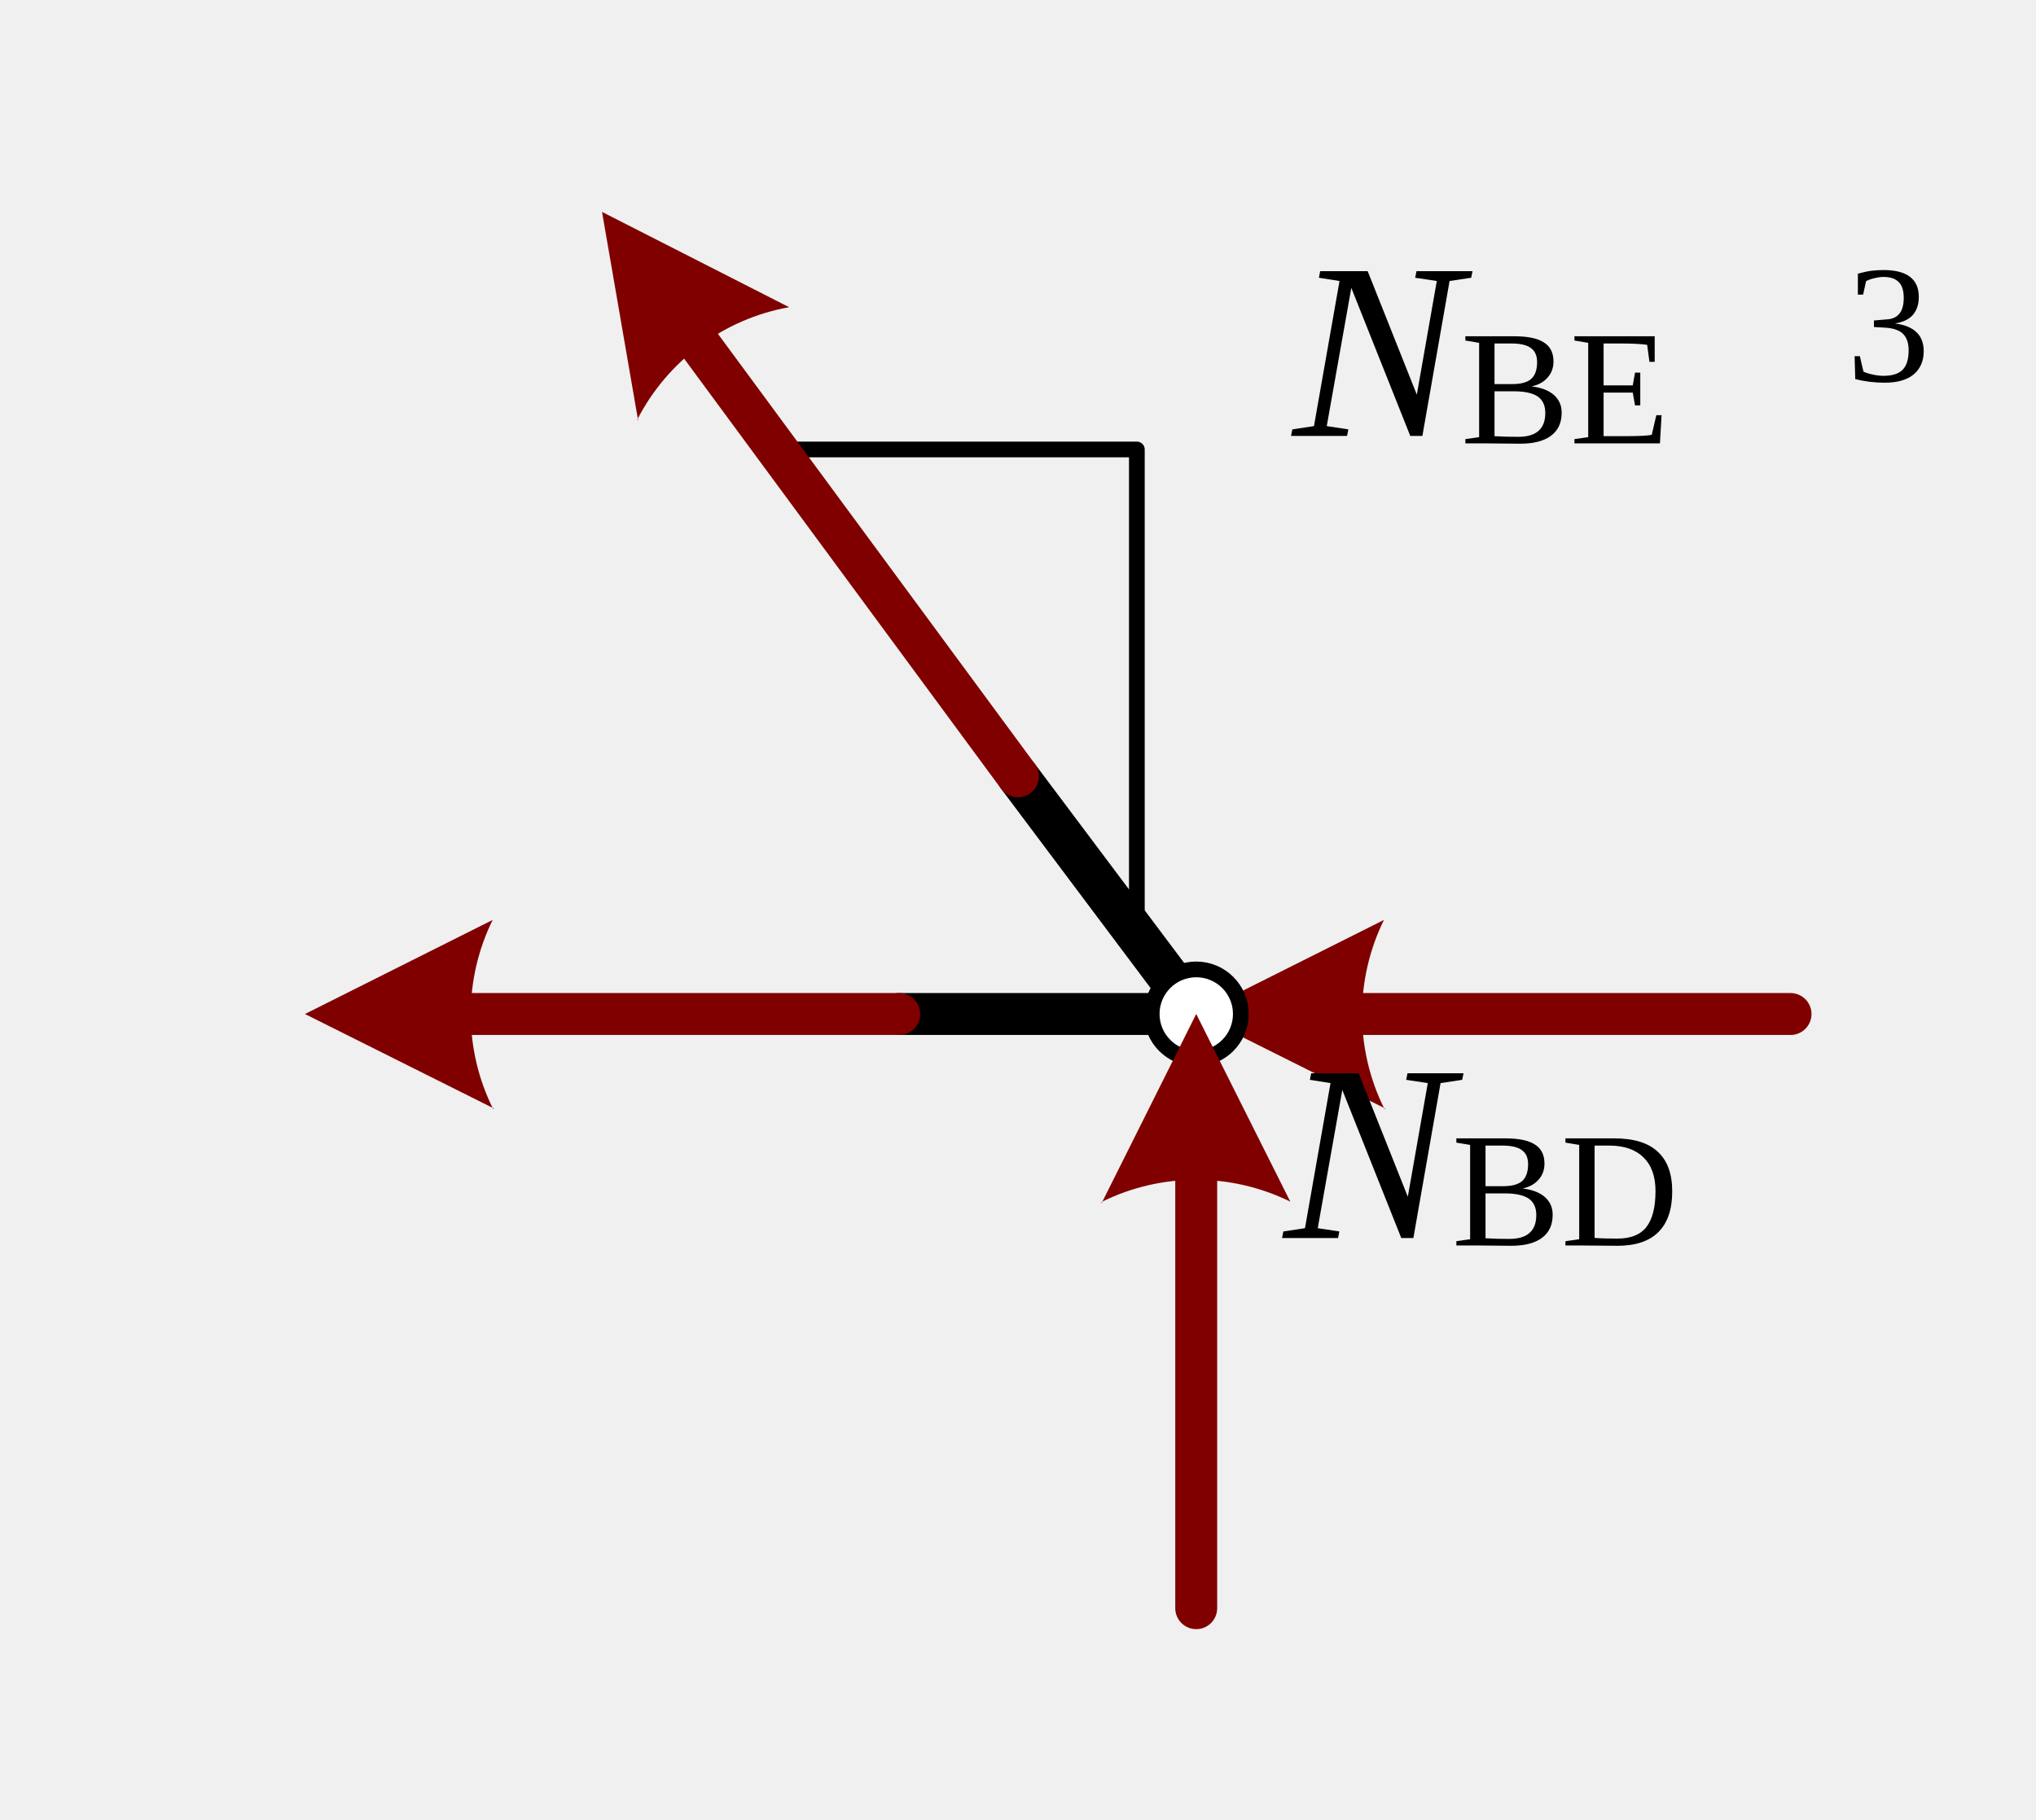
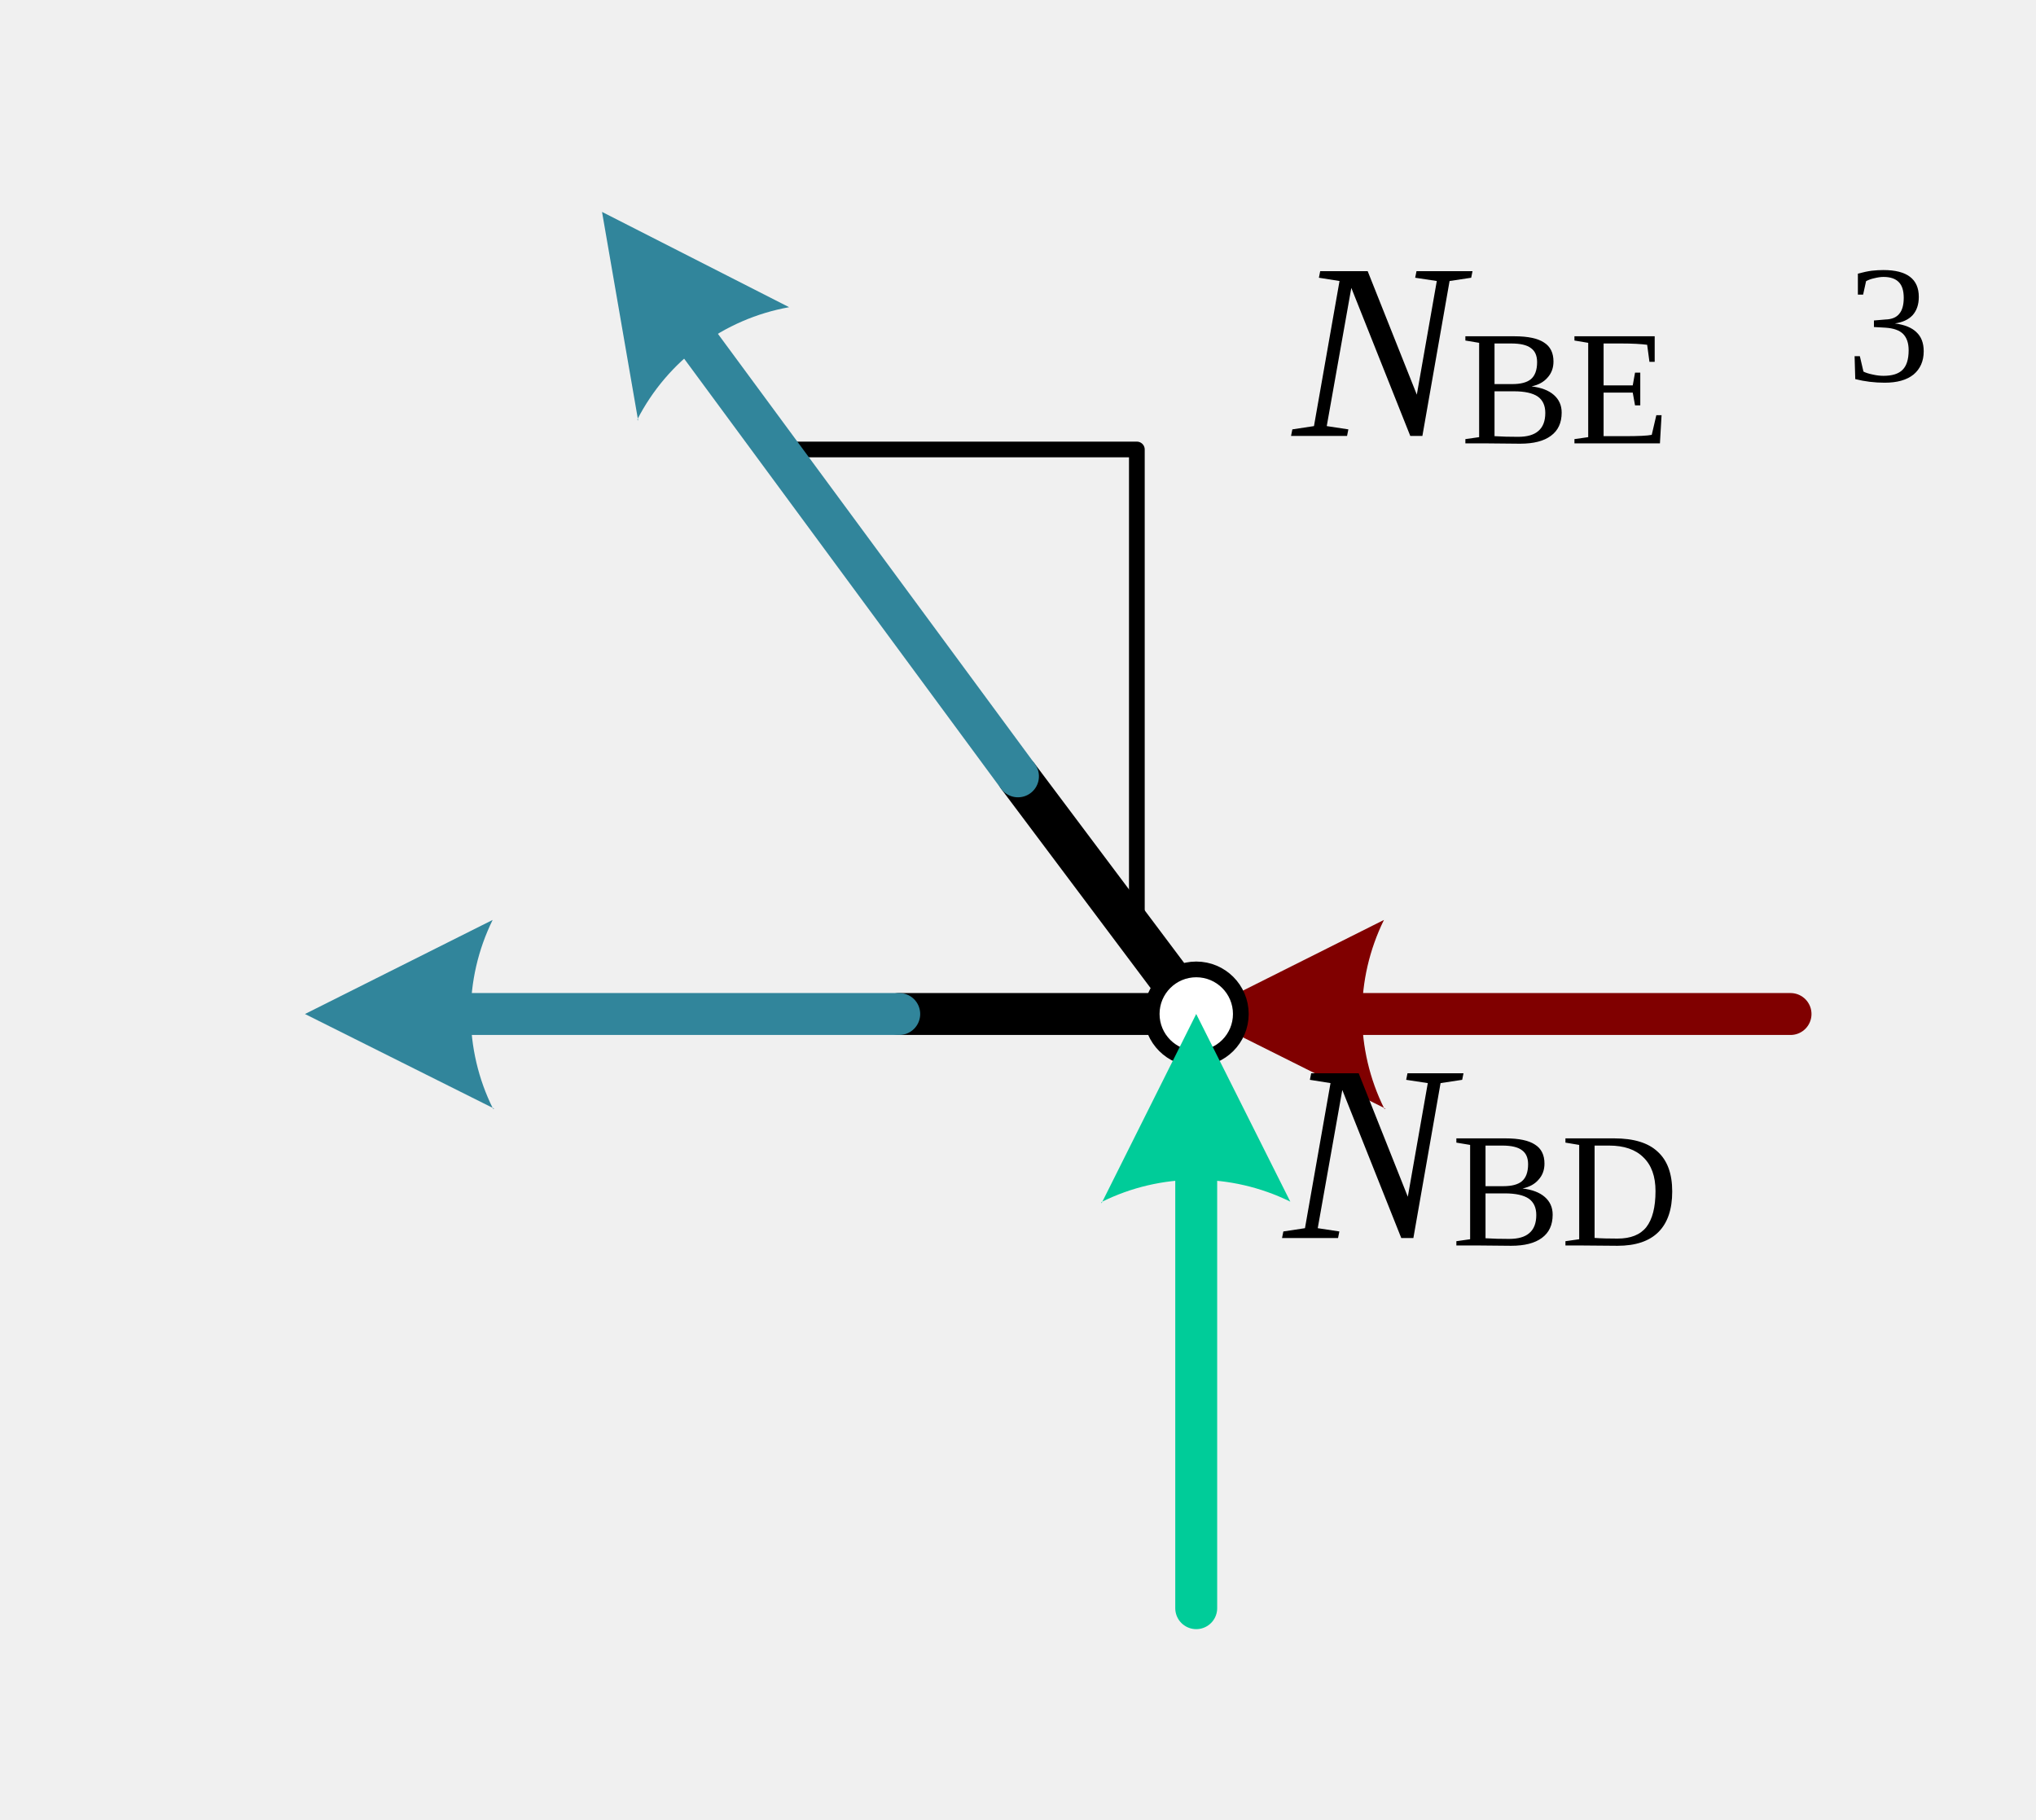
- <svg xmlns="http://www.w3.org/2000/svg" xmlns:ns1="http://schemas.microsoft.com/visio/2003/SVGExtensions/" xmlns:xlink="http://www.w3.org/1999/xlink" width="1.349in" height="1.206in" viewBox="0 0 97.128 86.828" xml:space="preserve" color-interpolation-filters="sRGB" class="st11">
+ <svg xmlns="http://www.w3.org/2000/svg" xmlns:ns1="http://schemas.microsoft.com/visio/2003/SVGExtensions/" xmlns:xlink="http://www.w3.org/1999/xlink" width="1.349in" height="1.206in" viewBox="0 0 97.128 86.828" xml:space="preserve" color-interpolation-filters="sRGB" class="st15">
  <ns1:documentProperties ns1:langID="1043" ns1:metric="true" ns1:viewMarkup="false" />
  <style type="text/css">
	
		.st1 {fill:none;stroke:none;stroke-linecap:round;stroke-linejoin:round;stroke-width:0.75}
		.st2 {fill:#000000;font-family:Times New Roman;font-size:0.667em}
		.st3 {stroke:#000000;stroke-linecap:round;stroke-linejoin:round;stroke-width:0.75}
		.st4 {stroke:#000000;stroke-linecap:round;stroke-linejoin:round;stroke-width:2}
		.st5 {marker-start:url(#mrkr5-22);stroke:#800000;stroke-linecap:round;stroke-linejoin:round;stroke-width:2}
		.st6 {fill:#800000;fill-opacity:1;stroke:#800000;stroke-opacity:1;stroke-width:0.442}
		.st7 {fill:#ffffff;stroke:#000000;stroke-linecap:round;stroke-linejoin:round;stroke-width:0.75}
		.st8 {fill:#000000;font-family:Times New Roman;font-size:1em}
		.st9 {fill:#000000;font-family:Times New Roman;font-size:1em;font-style:italic}
		.st10 {baseline-shift:-32.494%;font-size:0.65em;font-style:normal}
- 		.st11 {fill:none;fill-rule:evenodd;font-size:12px;overflow:visible;stroke-linecap:square;stroke-miterlimit:3}
+ 		.st11 {marker-start:url(#mrkr5-37);stroke:#00cc99;stroke-linecap:round;stroke-linejoin:round;stroke-width:2}
+ 		.st12 {fill:#00cc99;fill-opacity:1;stroke:#00cc99;stroke-opacity:1;stroke-width:0.442}
+ 		.st13 {marker-start:url(#mrkr5-46);stroke:#31859b;stroke-linecap:round;stroke-linejoin:round;stroke-width:2}
+ 		.st14 {fill:#31859b;fill-opacity:1;stroke:#31859b;stroke-opacity:1;stroke-width:0.442}
+ 		.st15 {fill:none;fill-rule:evenodd;font-size:12px;overflow:visible;stroke-linecap:square;stroke-miterlimit:3}
	
	</style>
  <defs id="Markers">
    <g id="lend5">
      <path d="M 2 1 L 0 0 L 1.981 -0.993 C 1.672 -0.365 1.673 0.373 1.985 1 " style="stroke:none" />
    </g>
    <marker id="mrkr5-22" class="st6" ns1:arrowType="5" ns1:arrowSize="2" ns1:setback="3.775" refX="3.775" orient="auto" markerUnits="strokeWidth" overflow="visible">
+       <use xlink:href="#lend5" transform="scale(2.26) " />
+     </marker>
+     <marker id="mrkr5-37" class="st12" ns1:arrowType="5" ns1:arrowSize="2" ns1:setback="3.775" refX="3.775" orient="auto" markerUnits="strokeWidth" overflow="visible">
+       <use xlink:href="#lend5" transform="scale(2.26) " />
+     </marker>
+     <marker id="mrkr5-46" class="st14" ns1:arrowType="5" ns1:arrowSize="2" ns1:setback="3.775" refX="3.775" orient="auto" markerUnits="strokeWidth" overflow="visible">
      <use xlink:href="#lend5" transform="scale(2.26) " />
    </marker>
  </defs>
  <g ns1:mID="0" ns1:index="1" ns1:groupContext="foregroundPage">
    <ns1:pageProperties ns1:drawingScale="0.0393701" ns1:pageScale="0.0393701" ns1:drawingUnits="24" ns1:shadowOffsetX="8.50394" ns1:shadowOffsetY="-8.50394" />
    <g id="group293-1" transform="translate(124.054,44.1228) rotate(90) scale(-1,1)" ns1:mID="293" ns1:groupContext="group">
      <g id="shape294-2" ns1:mID="294" ns1:groupContext="shape" transform="translate(-49.9778,83.9935) rotate(-90)">
        <ns1:textBlock ns1:margins="rect(4,4,4,4)" ns1:tabSpace="42.5197" />
        <ns1:textRect cx="5.669" cy="78.324" width="11.34" height="17.008" />
        <rect x="0" y="69.82" width="11.339" height="17.008" class="st1" />
        <text x="4" y="-75.92" transform="scale(1,-1)" class="st2" ns1:langID="1043">
          <ns1:paragraph ns1:horizAlign="1" />
          <ns1:tabList />3</text>
      </g>
      <g id="shape295-5" ns1:mID="295" ns1:groupContext="shape" transform="translate(-71.2376,76.9069) rotate(-90)">
        <ns1:textBlock ns1:margins="rect(4,4,4,4)" ns1:tabSpace="42.5197" />
        <ns1:textRect cx="11.339" cy="82.576" width="22.68" height="8.504" />
        <rect x="0" y="78.324" width="22.677" height="8.504" class="st1" />
        <text x="9.34" y="-80.18" transform="scale(1,-1)" class="st2" ns1:langID="1043">
          <ns1:paragraph ns1:horizAlign="1" />
          <ns1:tabList />4</text>
      </g>
      <g id="shape296-8" ns1:mID="296" ns1:groupContext="shape">
        <path d="M22.68 86.83 L22.68 69.82 L0 69.82" class="st3" />
      </g>
    </g>
    <g id="shape290-11" ns1:mID="290" ns1:groupContext="shape" transform="translate(118.027,-15.0608) rotate(53.1301)">
      <path d="M0 86.83 L14.17 86.83" class="st4" />
    </g>
    <g id="shape291-14" ns1:mID="291" ns1:groupContext="shape" transform="translate(42.8947,-38.4535)">
      <path d="M0 86.83 L14.17 86.83" class="st4" />
    </g>
    <g id="shape284-17" ns1:mID="284" ns1:groupContext="shape" transform="translate(57.0679,-38.4535)">
      <path d="M7.55 86.83 L7.91 86.83 L28.35 86.83" class="st5" />
    </g>
    <g id="shape285-23" ns1:mID="285" ns1:groupContext="shape" transform="translate(54.9419,-36.3275)">
      <ellipse cx="2.126" cy="84.702" rx="2.126" ry="2.126" class="st7" />
    </g>
    <g id="shape286-25" ns1:mID="286" ns1:groupContext="shape" transform="translate(64.1545,-38.4535)">
      <ns1:textBlock ns1:margins="rect(4,4,4,4)" ns1:tabSpace="42.5197" />
      <ns1:textRect cx="7.087" cy="79.742" width="14.18" height="14.173" />
      <rect x="0" y="72.655" width="14.173" height="14.173" class="st1" />
      <text x="4" y="83.34" class="st8" ns1:langID="1043">
        <ns1:paragraph ns1:horizAlign="1" />
        <ns1:tabList />B</text>
    </g>
    <g id="shape287-28" ns1:mID="287" ns1:groupContext="shape" transform="translate(74.0758,-24.2802)">
      <ns1:textBlock ns1:margins="rect(4,4,4,4)" ns1:tabSpace="42.5197" />
      <ns1:textRect cx="11.339" cy="79.742" width="22.68" height="14.173" />
      <rect x="0" y="72.655" width="22.677" height="14.173" class="st1" />
      <text x="5.72" y="83.34" class="st9" ns1:langID="1043">
        <ns1:paragraph ns1:horizAlign="1" />
        <ns1:tabList />B<tspan dy="-0.279em" class="st10" ns1:baseFontSize="12">h</tspan>
      </text>
    </g>
    <g id="shape288-32" ns1:mID="288" ns1:groupContext="shape" transform="translate(143.896,48.3747) rotate(90)">
-       <path d="M7.55 86.83 L7.91 86.83 L28.35 86.83" class="st5" />
+       <path d="M7.55 86.83 L7.91 86.83 L28.35 86.83" class="st11" />
    </g>
-     <g id="shape289-37" ns1:mID="289" ns1:groupContext="shape" transform="translate(57.068,-10.107)">
+     <g id="shape289-38" ns1:mID="289" ns1:groupContext="shape" transform="translate(57.068,-10.107)">
      <ns1:textBlock ns1:margins="rect(4,4,4,4)" ns1:tabSpace="42.5197" />
      <ns1:textRect cx="16.299" cy="79.742" width="32.6" height="14.173" />
      <rect x="0" y="72.655" width="32.598" height="14.173" class="st1" />
      <text x="4.47" y="83.34" class="st8" ns1:langID="1043">
        <ns1:paragraph ns1:horizAlign="1" />
        <ns1:tabList />5 kN</text>
    </g>
-     <g id="shape292-40" ns1:mID="292" ns1:groupContext="shape" transform="translate(98.623,-41.3994) rotate(53.6156)">
-       <path d="M7.55 86.83 L7.91 86.83 L33.45 86.83" class="st5" />
+     <g id="shape292-41" ns1:mID="292" ns1:groupContext="shape" transform="translate(98.623,-41.3994) rotate(53.6156)">
+       <path d="M7.55 86.83 L7.91 86.83 L33.45 86.83" class="st13" />
    </g>
-     <g id="shape298-45" ns1:mID="298" ns1:groupContext="shape" transform="translate(0.375,-62.5479)">
+     <g id="shape298-47" ns1:mID="298" ns1:groupContext="shape" transform="translate(0.375,-62.5479)">
      <ns1:textBlock ns1:margins="rect(4,4,4,4)" ns1:tabSpace="42.5197" />
      <ns1:textRect cx="16.299" cy="79.742" width="32.6" height="14.173" />
      <rect x="0" y="72.655" width="32.598" height="14.173" class="st1" />
      <text x="7.31" y="83.34" class="st9" ns1:langID="1043">
        <ns1:paragraph ns1:horizAlign="1" />
        <ns1:tabList />N<tspan dy="-0.279em" class="st10" ns1:baseFontSize="12">BE</tspan>
      </text>
    </g>
-     <g id="shape299-49" ns1:mID="299" ns1:groupContext="shape" transform="translate(14.5482,-38.4535)">
-       <path d="M7.55 86.83 L7.91 86.83 L28.35 86.83" class="st5" />
+     <g id="shape299-51" ns1:mID="299" ns1:groupContext="shape" transform="translate(14.5482,-38.4535)">
+       <path d="M7.55 86.83 L7.91 86.83 L28.35 86.83" class="st13" />
    </g>
-     <g id="shape300-54" ns1:mID="300" ns1:groupContext="shape" transform="translate(0.375,-24.2802)">
+     <g id="shape300-56" ns1:mID="300" ns1:groupContext="shape" transform="translate(0.375,-24.2802)">
      <ns1:textBlock ns1:margins="rect(4,4,4,4)" ns1:tabSpace="42.5197" />
      <ns1:textRect cx="16.299" cy="79.742" width="32.6" height="14.173" />
      <rect x="0" y="72.655" width="32.598" height="14.173" class="st1" />
      <text x="6.88" y="83.34" class="st9" ns1:langID="1043">
        <ns1:paragraph ns1:horizAlign="1" />
        <ns1:tabList />N<tspan dy="-0.279em" class="st10" ns1:baseFontSize="12">BD</tspan>
      </text>
    </g>
  </g>
</svg>
